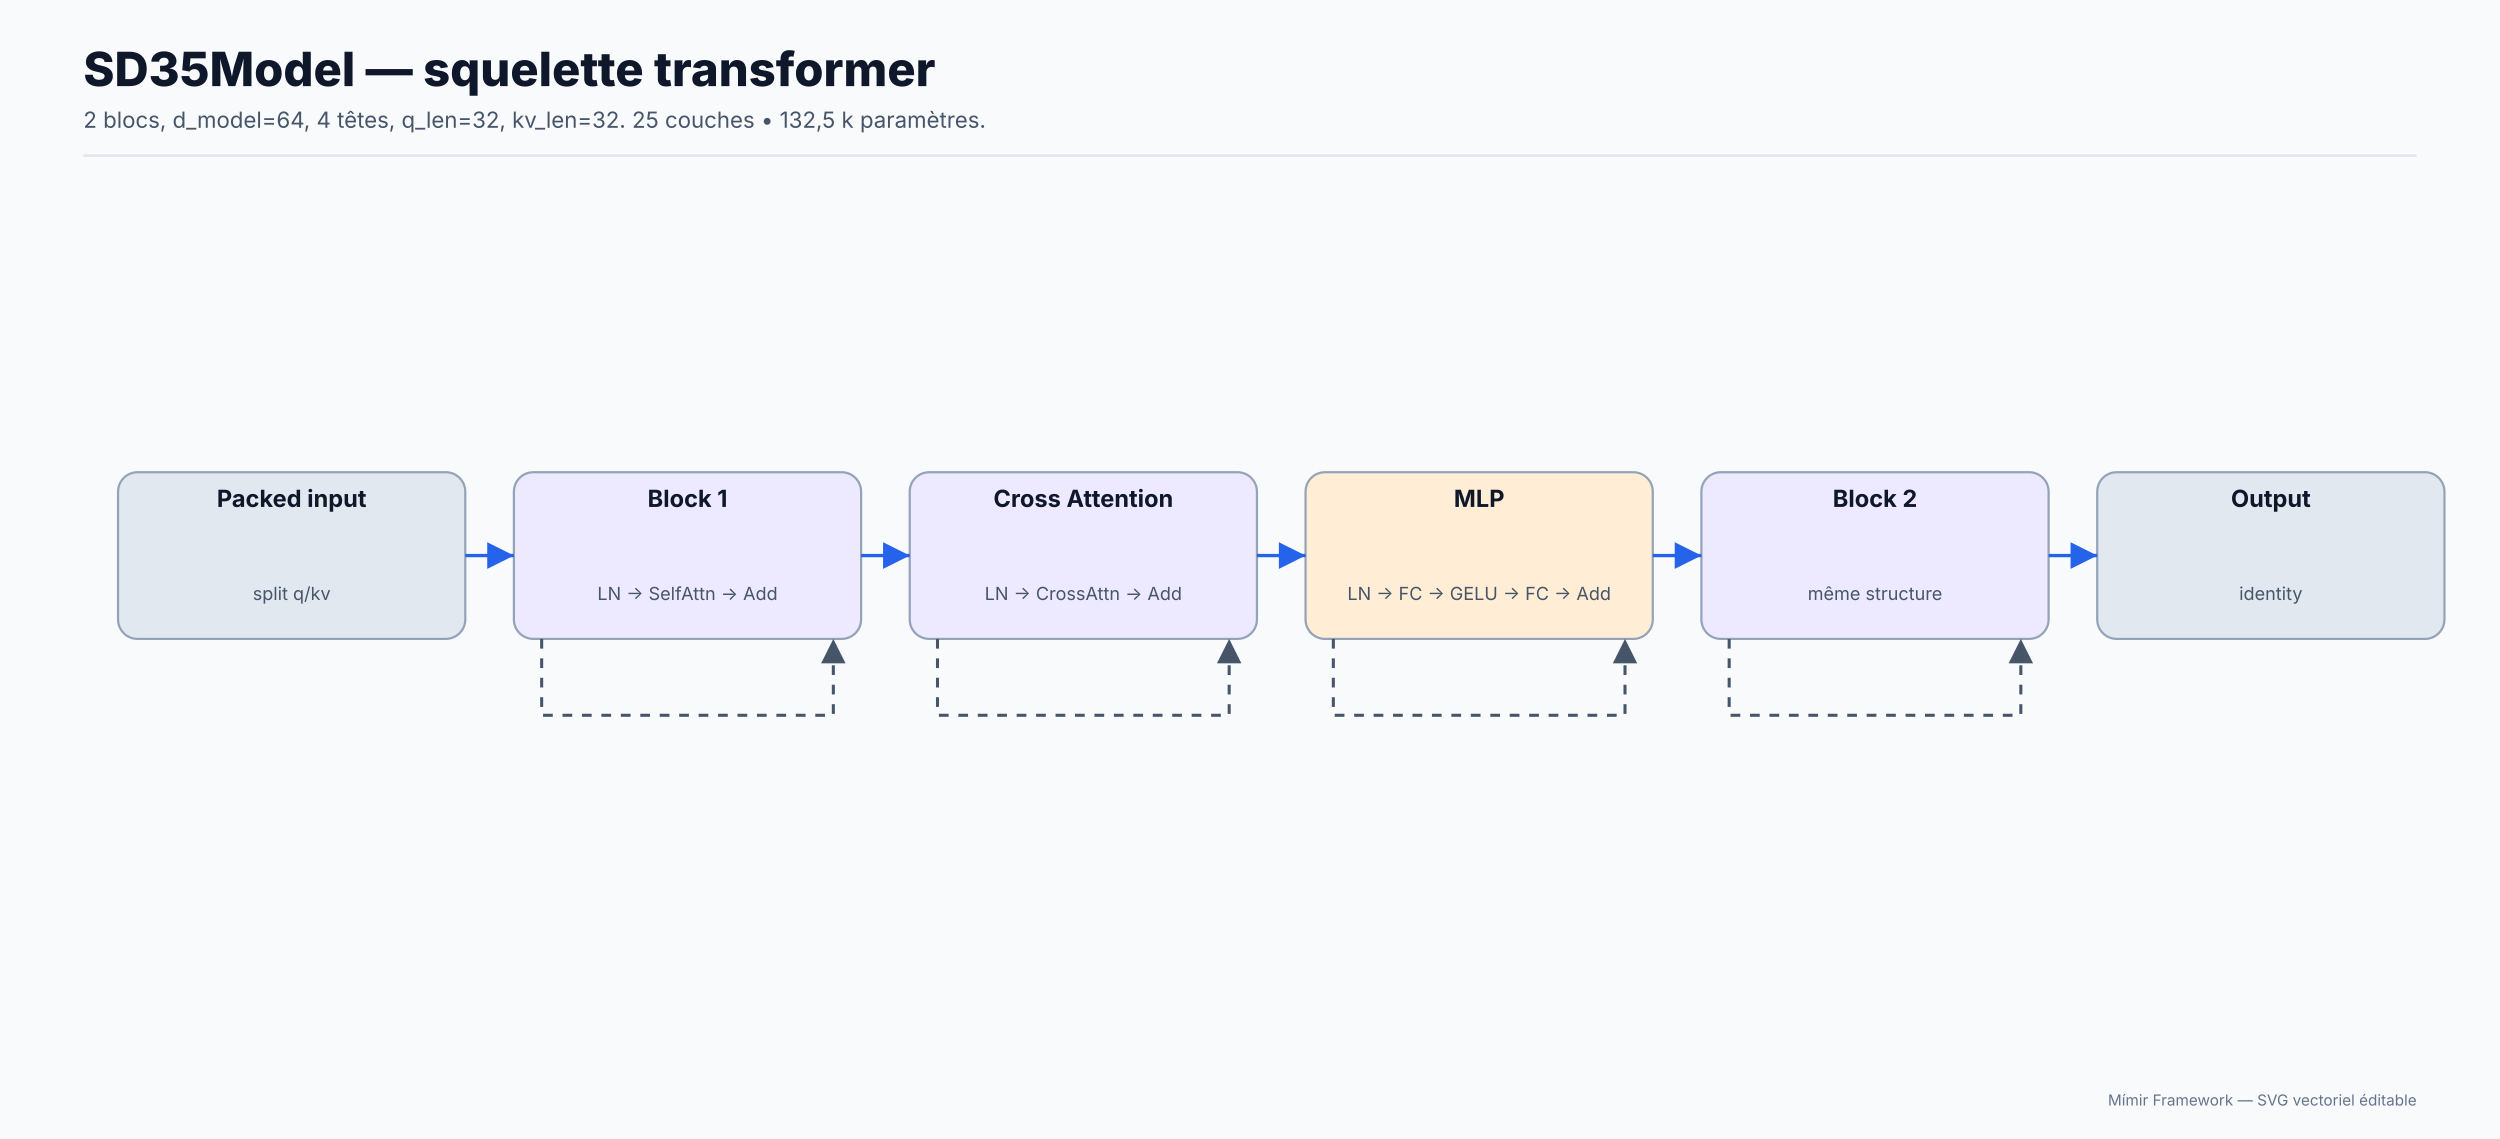
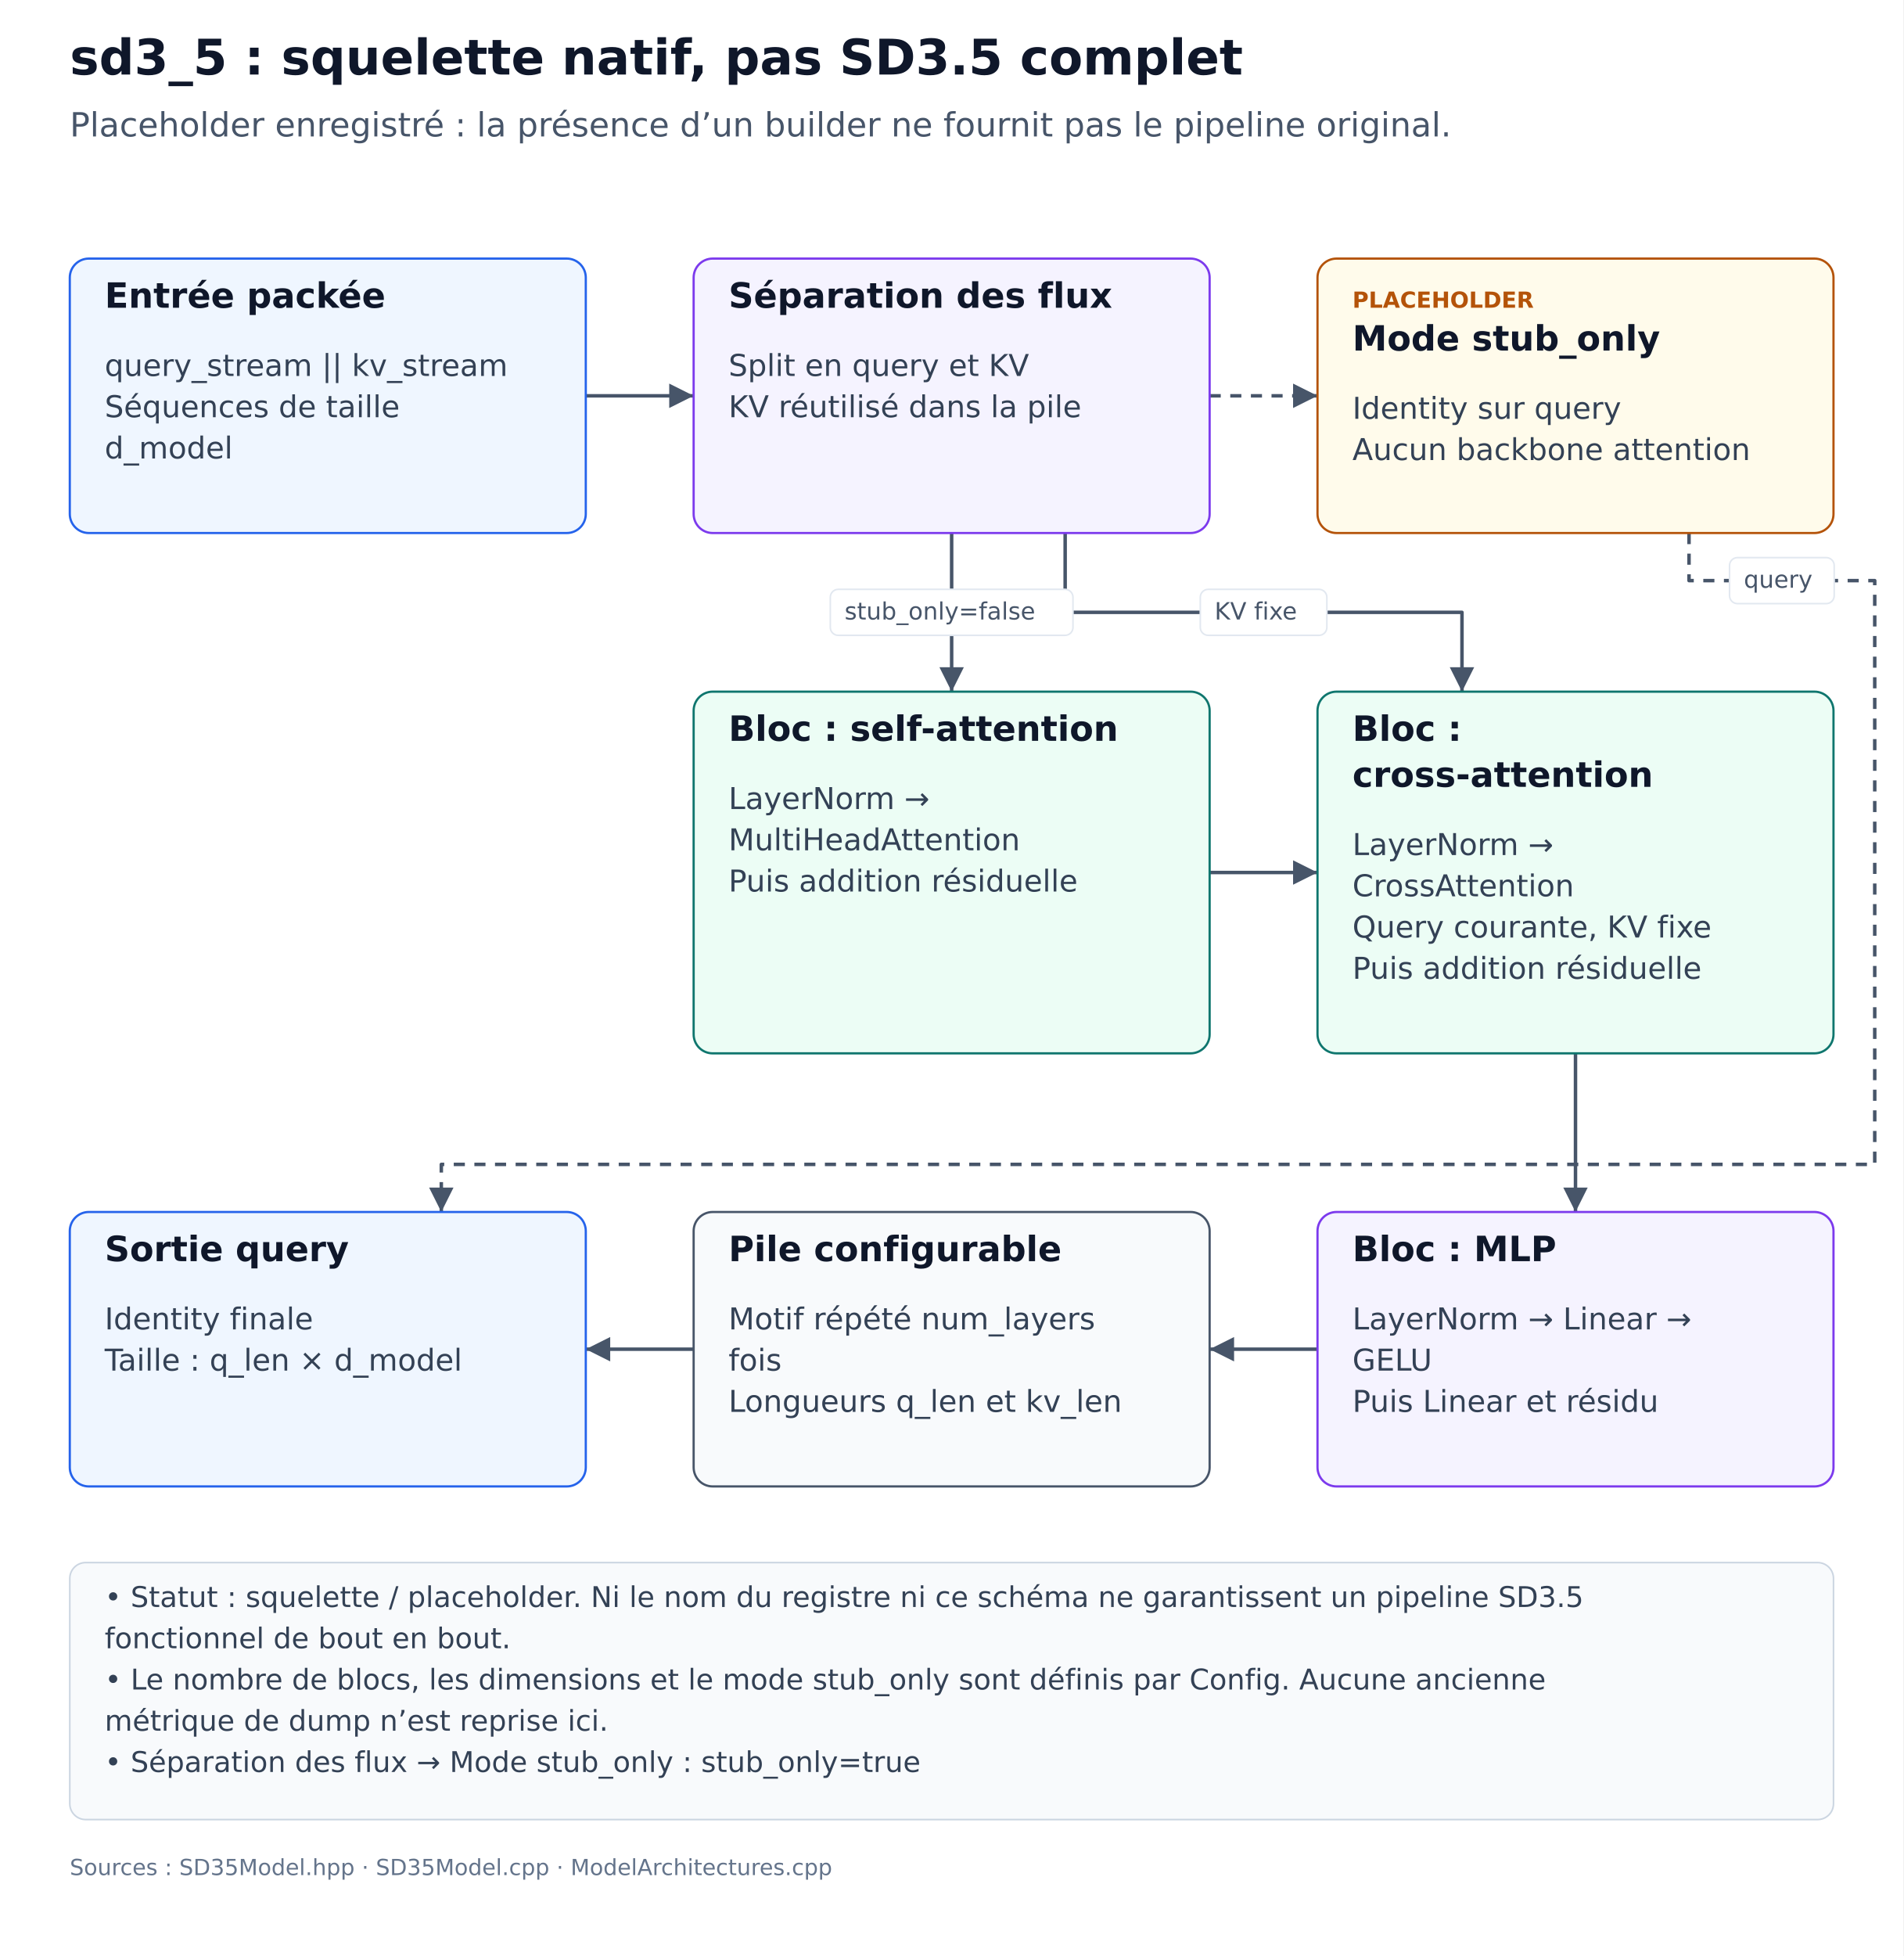
- <svg xmlns="http://www.w3.org/2000/svg" width="1800" height="820" viewBox="0 0 1800 820" role="img" aria-labelledby="title desc">
+ <svg xmlns="http://www.w3.org/2000/svg" width="1200" height="1233" viewBox="0 0 1200 1233" role="img" aria-labelledby="title desc">
  <defs>
-     <marker id="arrow" markerWidth="12" markerHeight="12" refX="10" refY="6" orient="auto" markerUnits="strokeWidth">
-       <path d="M2,2 L10,6 L2,10 z" fill="#475569" />
+     <marker id="arrow-blue" markerWidth="9" markerHeight="9" refX="8" refY="4.5" orient="auto">
+       <path d="M1,1 L8,4.5 L1,8 Z" fill="#2563eb" />
    </marker>
-     <marker id="arrowBlue" markerWidth="12" markerHeight="12" refX="10" refY="6" orient="auto" markerUnits="strokeWidth">
-       <path d="M2,2 L10,6 L2,10 z" fill="#2563eb" />
+     <marker id="arrow-teal" markerWidth="9" markerHeight="9" refX="8" refY="4.5" orient="auto">
+       <path d="M1,1 L8,4.5 L1,8 Z" fill="#0f766e" />
    </marker>
-     <style>text{font-family:Inter,Segoe UI,Arial,sans-serif}.title{font-size:34px;font-weight:800;fill:#0f172a}.subtitle{font-size:16px;fill:#475569}.label{font-size:17px;font-weight:700;fill:#0f172a}.small{font-size:13px;fill:#475569}.tiny{font-size:11px;fill:#64748b}.box{stroke:#94a3b8;stroke-width:1.4;rx:14}.edge{stroke:#475569;stroke-width:2.2;fill:none;marker-end:url(#arrow)}.edgeB{stroke:#2563eb;stroke-width:2.4;fill:none;marker-end:url(#arrowBlue)}.dash{stroke-dasharray:7 7}.note{font-size:12px;fill:#475569}</style>
+     <marker id="arrow-purple" markerWidth="9" markerHeight="9" refX="8" refY="4.5" orient="auto">
+       <path d="M1,1 L8,4.5 L1,8 Z" fill="#7c3aed" />
+     </marker>
+     <marker id="arrow-orange" markerWidth="9" markerHeight="9" refX="8" refY="4.5" orient="auto">
+       <path d="M1,1 L8,4.5 L1,8 Z" fill="#b45309" />
+     </marker>
+     <marker id="arrow-slate" markerWidth="9" markerHeight="9" refX="8" refY="4.5" orient="auto">
+       <path d="M1,1 L8,4.5 L1,8 Z" fill="#475569" />
+     </marker>
+     <marker id="arrow-red" markerWidth="9" markerHeight="9" refX="8" refY="4.5" orient="auto">
+       <path d="M1,1 L8,4.5 L1,8 Z" fill="#b91c1c" />
+     </marker>
  </defs>
-   <rect width="100%" height="100%" fill="#f8fafc" />
-   <text x="60" y="62" class="title" text-anchor="start">SD35Model — squelette transformer</text>
-   <text x="60" y="92" class="subtitle" text-anchor="start">2 blocs, d_model=64, 4 têtes, q_len=32, kv_len=32. 25 couches • 132,5 k paramètres.</text>
-   <line x1="60" y1="112" x2="1740" y2="112" stroke="#e2e8f0" stroke-width="2" />
-   <rect x="85" y="340" width="250" height="120" rx="14" fill="#e2e8f0" stroke="#94a3b8" stroke-width="1.6" />
-   <text x="210.0" y="365" class="label" text-anchor="middle">Packed input</text>
-   <text x="210.0" y="432" class="small" text-anchor="middle">split q/kv</text>
-   <rect x="370" y="340" width="250" height="120" rx="14" fill="#ede9fe" stroke="#94a3b8" stroke-width="1.6" />
-   <text x="495.0" y="365" class="label" text-anchor="middle">Block 1</text>
-   <text x="495.0" y="432" class="small" text-anchor="middle">LN → SelfAttn → Add</text>
-   <path d="M335,400.0 L370,400.0" class="edgeB" />
-   <rect x="655" y="340" width="250" height="120" rx="14" fill="#ede9fe" stroke="#94a3b8" stroke-width="1.6" />
-   <text x="780.0" y="365" class="label" text-anchor="middle">Cross Attention</text>
-   <text x="780.0" y="432" class="small" text-anchor="middle">LN → CrossAttn → Add</text>
-   <path d="M620,400.0 L655,400.0" class="edgeB" />
-   <rect x="940" y="340" width="250" height="120" rx="14" fill="#ffedd5" stroke="#94a3b8" stroke-width="1.6" />
-   <text x="1065.0" y="365" class="label" text-anchor="middle">MLP</text>
-   <text x="1065.0" y="432" class="small" text-anchor="middle">LN → FC → GELU → FC → Add</text>
-   <path d="M905,400.0 L940,400.0" class="edgeB" />
-   <rect x="1225" y="340" width="250" height="120" rx="14" fill="#ede9fe" stroke="#94a3b8" stroke-width="1.6" />
-   <text x="1350.0" y="365" class="label" text-anchor="middle">Block 2</text>
-   <text x="1350.0" y="432" class="small" text-anchor="middle">même structure</text>
-   <path d="M1190,400.0 L1225,400.0" class="edgeB" />
-   <rect x="1510" y="340" width="250" height="120" rx="14" fill="#e2e8f0" stroke="#94a3b8" stroke-width="1.6" />
-   <text x="1635.0" y="365" class="label" text-anchor="middle">Output</text>
-   <text x="1635.0" y="432" class="small" text-anchor="middle">identity</text>
-   <path d="M1475,400.0 L1510,400.0" class="edgeB" />
-   <path d="M390,460 L390,515 L600,515 L600,460" class="edge dash" />
-   <path d="M675,460 L675,515 L885,515 L885,460" class="edge dash" />
-   <path d="M960,460 L960,515 L1170,515 L1170,460" class="edge dash" />
-   <path d="M1245,460 L1245,515 L1455,515 L1455,460" class="edge dash" />
-   <text x="1740" y="796" class="tiny" text-anchor="end">Mímir Framework — SVG vectoriel éditable</text>
+   <g font-family="DejaVu Sans, Liberation Sans, Arial, sans-serif">
+     <rect width="1200" height="1233" fill="#ffffff" />
+     <text x="44" y="47" font-size="31" fill="#0f172a" font-weight="700">
+       <tspan x="44" dy="0">sd3_5 : squelette natif, pas SD3.5 complet</tspan>
+     </text>
+     <text x="44" y="86" font-size="21" fill="#475569">
+       <tspan x="44" dy="0">Placeholder enregistré : la présence d’un builder ne fournit pas le pipeline original.</tspan>
+     </text>
+     <path d="M 369.33,249.5 L 437.33,249.5" fill="none" stroke="#475569" stroke-width="2.2" stroke-linejoin="round" marker-end="url(#arrow-slate)" />
+     <path d="M 762.67,249.5 L 830.67,249.5" fill="none" stroke="#475569" stroke-width="2.2" stroke-linejoin="round" marker-end="url(#arrow-slate)" stroke-dasharray="7 6" />
+     <path d="M 600,336 L 600,436" fill="none" stroke="#475569" stroke-width="2.2" stroke-linejoin="round" marker-end="url(#arrow-slate)" />
+     <path d="M 762.67,550 L 830.67,550" fill="none" stroke="#475569" stroke-width="2.2" stroke-linejoin="round" marker-end="url(#arrow-slate)" />
+     <path d="M 671.57,336 L 671.57,386 L 921.76,386 L 921.76,436" fill="none" stroke="#475569" stroke-width="2.2" stroke-linejoin="round" marker-end="url(#arrow-slate)" />
+     <path d="M 993.33,664 L 993.33,764" fill="none" stroke="#475569" stroke-width="2.2" stroke-linejoin="round" marker-end="url(#arrow-slate)" />
+     <path d="M 830.67,850.5 L 762.67,850.5" fill="none" stroke="#475569" stroke-width="2.2" stroke-linejoin="round" marker-end="url(#arrow-slate)" />
+     <path d="M 437.33,850.5 L 369.33,850.5" fill="none" stroke="#475569" stroke-width="2.2" stroke-linejoin="round" marker-end="url(#arrow-slate)" />
+     <path d="M 1064.91,336 L 1064.91,366 L 1182,366 L 1182,734 L 278.24,734 L 278.24,764" fill="none" stroke="#475569" stroke-width="2.2" stroke-linejoin="round" marker-end="url(#arrow-slate)" stroke-dasharray="7 6" />
+     <g data-node="input">
+       <rect x="44" y="163" width="325.33" height="173" rx="12" fill="#eff6ff" stroke="#2563eb" stroke-width="1.4" />
+       <text x="66" y="194" font-size="22" fill="#0f172a" font-weight="700">
+         <tspan x="66" dy="0">Entrée packée</tspan>
+       </text>
+       <text x="66" y="237" font-size="19" fill="#334155">
+         <tspan x="66" dy="0">query_stream || kv_stream</tspan>
+         <tspan x="66" dy="26">Séquences de taille</tspan>
+         <tspan x="66" dy="26">d_model</tspan>
+       </text>
+     </g>
+     <g data-node="split">
+       <rect x="437.33" y="163" width="325.33" height="173" rx="12" fill="#f5f3ff" stroke="#7c3aed" stroke-width="1.4" />
+       <text x="459.33" y="194" font-size="22" fill="#0f172a" font-weight="700">
+         <tspan x="459.33" dy="0">Séparation des flux</tspan>
+       </text>
+       <text x="459.33" y="237" font-size="19" fill="#334155">
+         <tspan x="459.33" dy="0">Split en query et KV</tspan>
+         <tspan x="459.33" dy="26">KV réutilisé dans la pile</tspan>
+       </text>
+     </g>
+     <g data-node="stub">
+       <rect x="830.67" y="163" width="325.33" height="173" rx="12" fill="#fffbeb" stroke="#b45309" stroke-width="1.4" />
+       <text x="852.67" y="194" font-size="14" fill="#b45309" font-weight="700">
+         <tspan x="852.67" dy="0">PLACEHOLDER</tspan>
+       </text>
+       <text x="852.67" y="221" font-size="22" fill="#0f172a" font-weight="700">
+         <tspan x="852.67" dy="0">Mode stub_only</tspan>
+       </text>
+       <text x="852.67" y="264" font-size="19" fill="#334155">
+         <tspan x="852.67" dy="0">Identity sur query</tspan>
+         <tspan x="852.67" dy="26">Aucun backbone attention</tspan>
+       </text>
+     </g>
+     <g data-node="self">
+       <rect x="437.33" y="436" width="325.33" height="228" rx="12" fill="#ecfdf5" stroke="#0f766e" stroke-width="1.4" />
+       <text x="459.33" y="467" font-size="22" fill="#0f172a" font-weight="700">
+         <tspan x="459.33" dy="0">Bloc : self-attention</tspan>
+       </text>
+       <text x="459.33" y="510" font-size="19" fill="#334155">
+         <tspan x="459.33" dy="0">LayerNorm →</tspan>
+         <tspan x="459.33" dy="26">MultiHeadAttention</tspan>
+         <tspan x="459.33" dy="26">Puis addition résiduelle</tspan>
+       </text>
+     </g>
+     <g data-node="cross">
+       <rect x="830.67" y="436" width="325.33" height="228" rx="12" fill="#ecfdf5" stroke="#0f766e" stroke-width="1.4" />
+       <text x="852.67" y="467" font-size="22" fill="#0f172a" font-weight="700">
+         <tspan x="852.67" dy="0">Bloc :</tspan>
+         <tspan x="852.67" dy="29">cross-attention</tspan>
+       </text>
+       <text x="852.67" y="539" font-size="19" fill="#334155">
+         <tspan x="852.67" dy="0">LayerNorm →</tspan>
+         <tspan x="852.67" dy="26">CrossAttention</tspan>
+         <tspan x="852.67" dy="26">Query courante, KV fixe</tspan>
+         <tspan x="852.67" dy="26">Puis addition résiduelle</tspan>
+       </text>
+     </g>
+     <g data-node="mlp">
+       <rect x="830.67" y="764" width="325.33" height="173" rx="12" fill="#f5f3ff" stroke="#7c3aed" stroke-width="1.4" />
+       <text x="852.67" y="795" font-size="22" fill="#0f172a" font-weight="700">
+         <tspan x="852.67" dy="0">Bloc : MLP</tspan>
+       </text>
+       <text x="852.67" y="838" font-size="19" fill="#334155">
+         <tspan x="852.67" dy="0">LayerNorm → Linear →</tspan>
+         <tspan x="852.67" dy="26">GELU</tspan>
+         <tspan x="852.67" dy="26">Puis Linear et résidu</tspan>
+       </text>
+     </g>
+     <g data-node="repeat">
+       <rect x="437.33" y="764" width="325.33" height="173" rx="12" fill="#f8fafc" stroke="#475569" stroke-width="1.4" />
+       <text x="459.33" y="795" font-size="22" fill="#0f172a" font-weight="700">
+         <tspan x="459.33" dy="0">Pile configurable</tspan>
+       </text>
+       <text x="459.33" y="838" font-size="19" fill="#334155">
+         <tspan x="459.33" dy="0">Motif répété num_layers</tspan>
+         <tspan x="459.33" dy="26">fois</tspan>
+         <tspan x="459.33" dy="26">Longueurs q_len et kv_len</tspan>
+       </text>
+     </g>
+     <g data-node="output">
+       <rect x="44" y="764" width="325.33" height="173" rx="12" fill="#eff6ff" stroke="#2563eb" stroke-width="1.4" />
+       <text x="66" y="795" font-size="22" fill="#0f172a" font-weight="700">
+         <tspan x="66" dy="0">Sortie query</tspan>
+       </text>
+       <text x="66" y="838" font-size="19" fill="#334155">
+         <tspan x="66" dy="0">Identity finale</tspan>
+         <tspan x="66" dy="26">Taille : q_len × d_model</tspan>
+       </text>
+     </g>
+     <rect x="523.5" y="371.5" width="153" height="29" rx="5" fill="#ffffff" stroke="#e2e8f0" />
+     <text x="532.5" y="390.5" font-size="15" fill="#475569">
+       <tspan x="532.5" dy="0">stub_only=false</tspan>
+     </text>
+     <rect x="756.77" y="371.5" width="79.8" height="29" rx="5" fill="#ffffff" stroke="#e2e8f0" />
+     <text x="765.77" y="390.5" font-size="15" fill="#475569">
+       <tspan x="765.77" dy="0">KV fixe</tspan>
+     </text>
+     <rect x="1090.45" y="351.5" width="66" height="29" rx="5" fill="#ffffff" stroke="#e2e8f0" />
+     <text x="1099.45" y="370.5" font-size="15" fill="#475569">
+       <tspan x="1099.45" dy="0">query</tspan>
+     </text>
+     <rect x="44" y="985" width="1112" height="162" rx="10" fill="#f8fafc" stroke="#cbd5e1" />
+     <text x="66" y="1013" font-size="18" fill="#334155">
+       <tspan x="66" dy="0">• Statut : squelette / placeholder. Ni le nom du registre ni ce schéma ne garantissent un pipeline SD3.5</tspan>
+       <tspan x="66" dy="26">fonctionnel de bout en bout.</tspan>
+       <tspan x="66" dy="26">• Le nombre de blocs, les dimensions et le mode stub_only sont définis par Config. Aucune ancienne</tspan>
+       <tspan x="66" dy="26">métrique de dump n’est reprise ici.</tspan>
+       <tspan x="66" dy="26">• Séparation des flux → Mode stub_only : stub_only=true</tspan>
+     </text>
+     <text x="44" y="1182" font-size="14" fill="#64748b">
+       <tspan x="44" dy="0">Sources : SD35Model.hpp · SD35Model.cpp · ModelArchitectures.cpp</tspan>
+     </text>
+   </g>
</svg>
